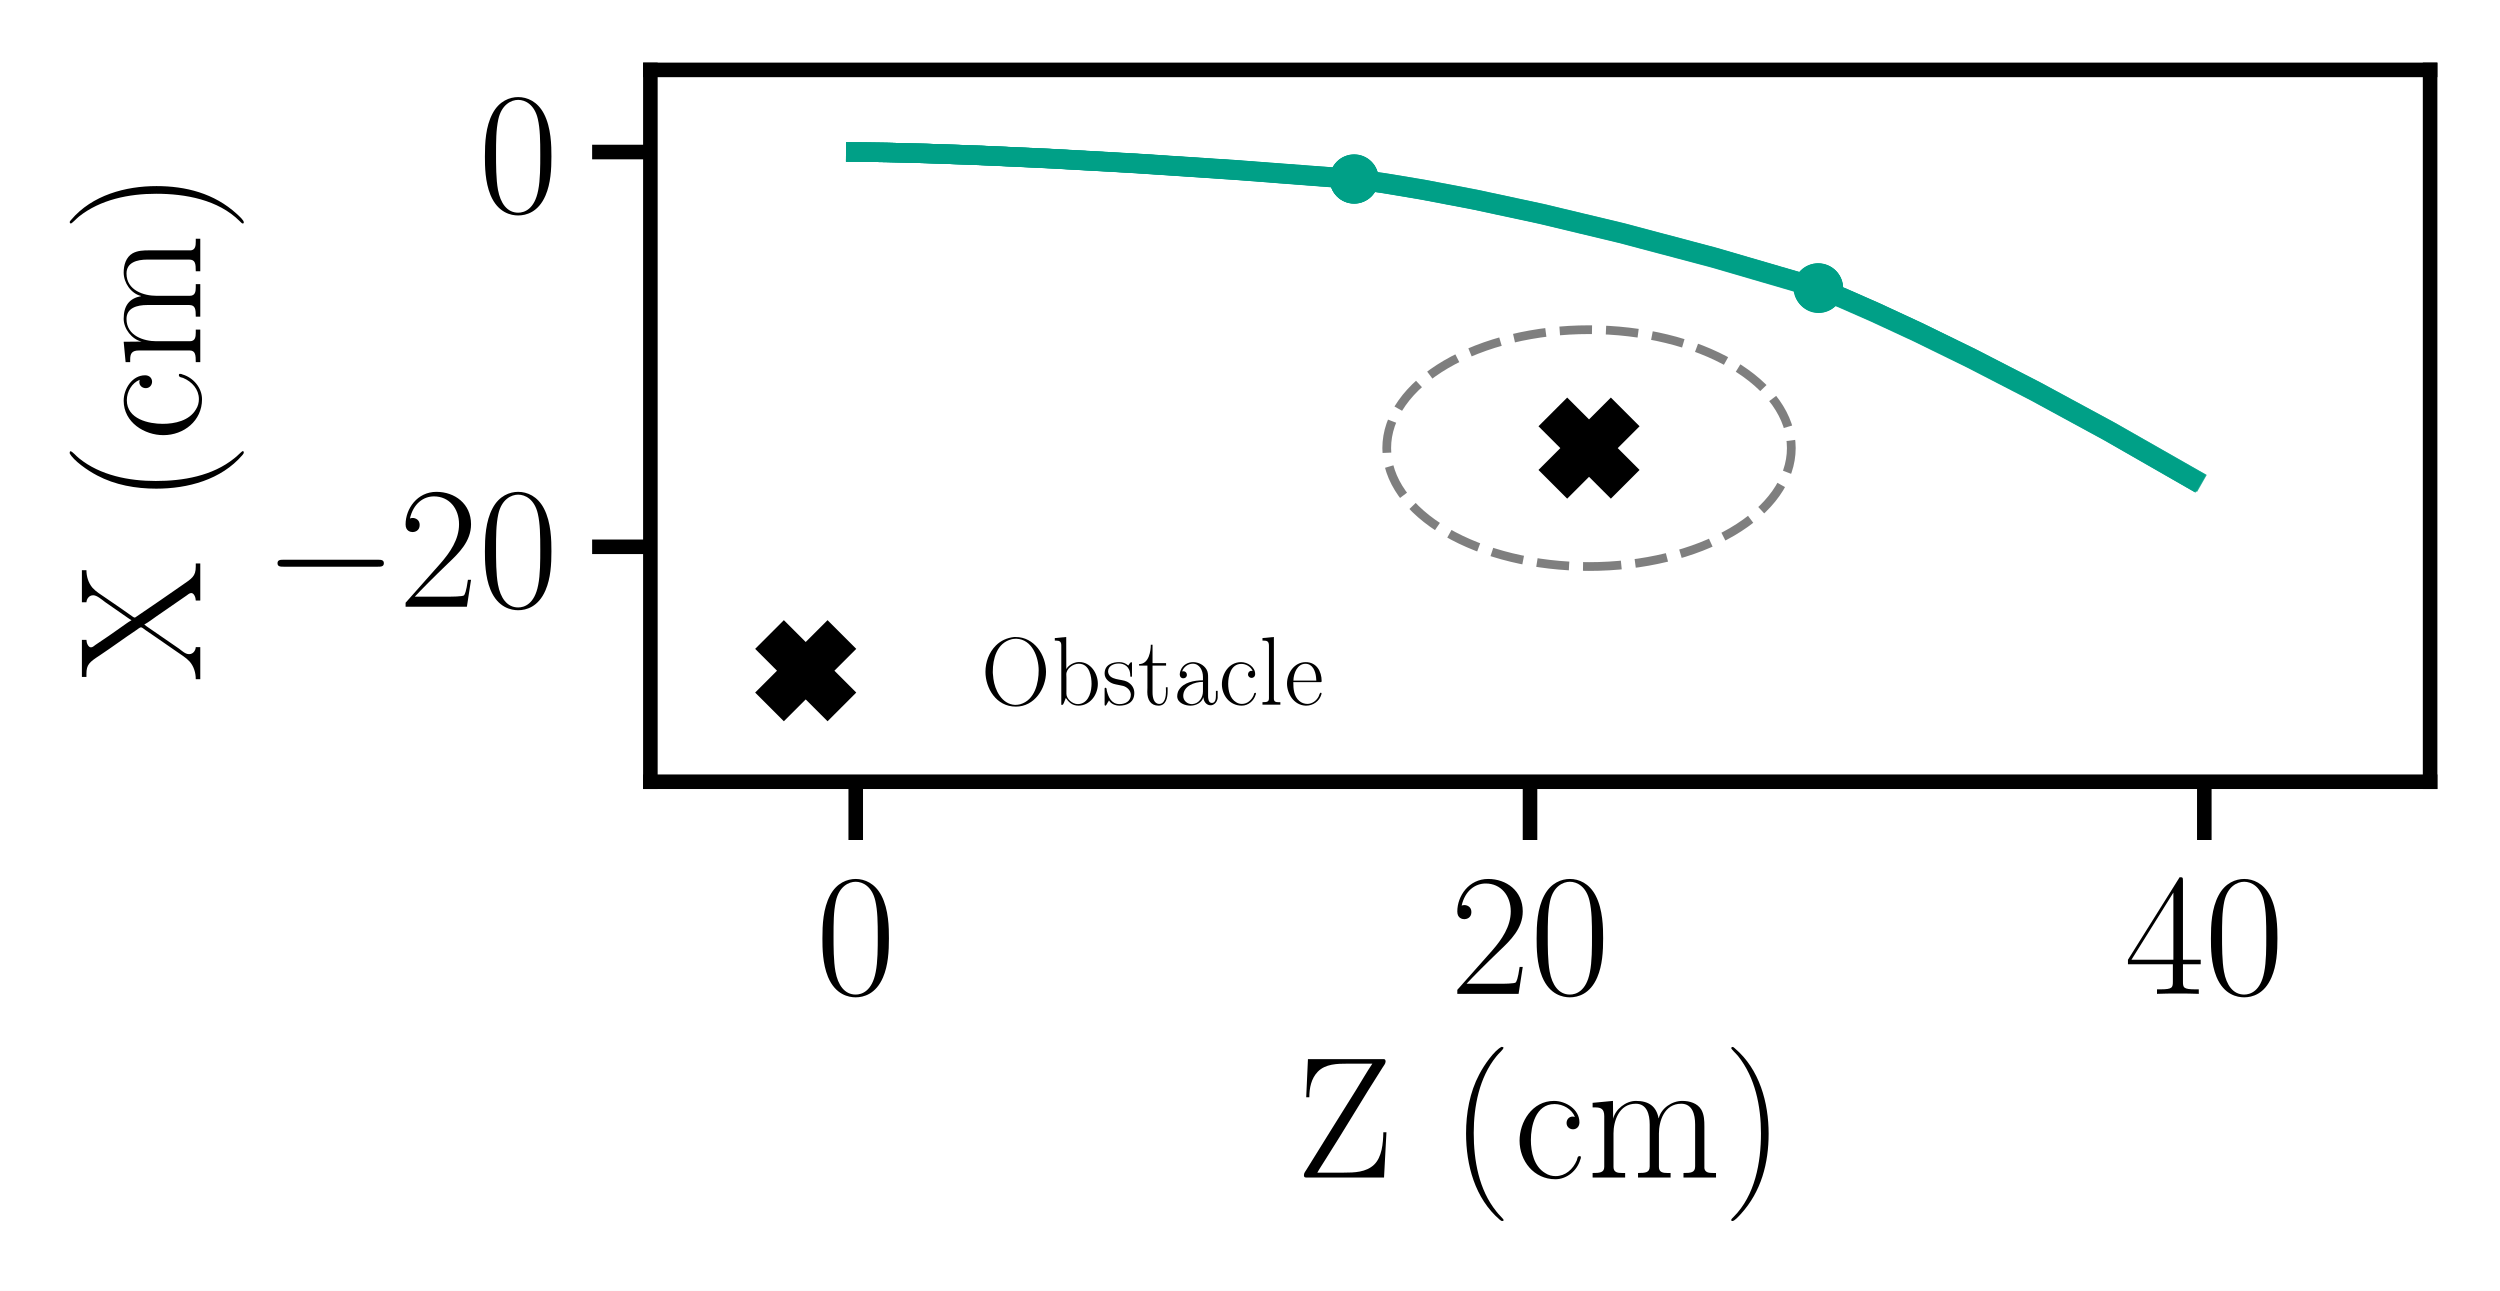
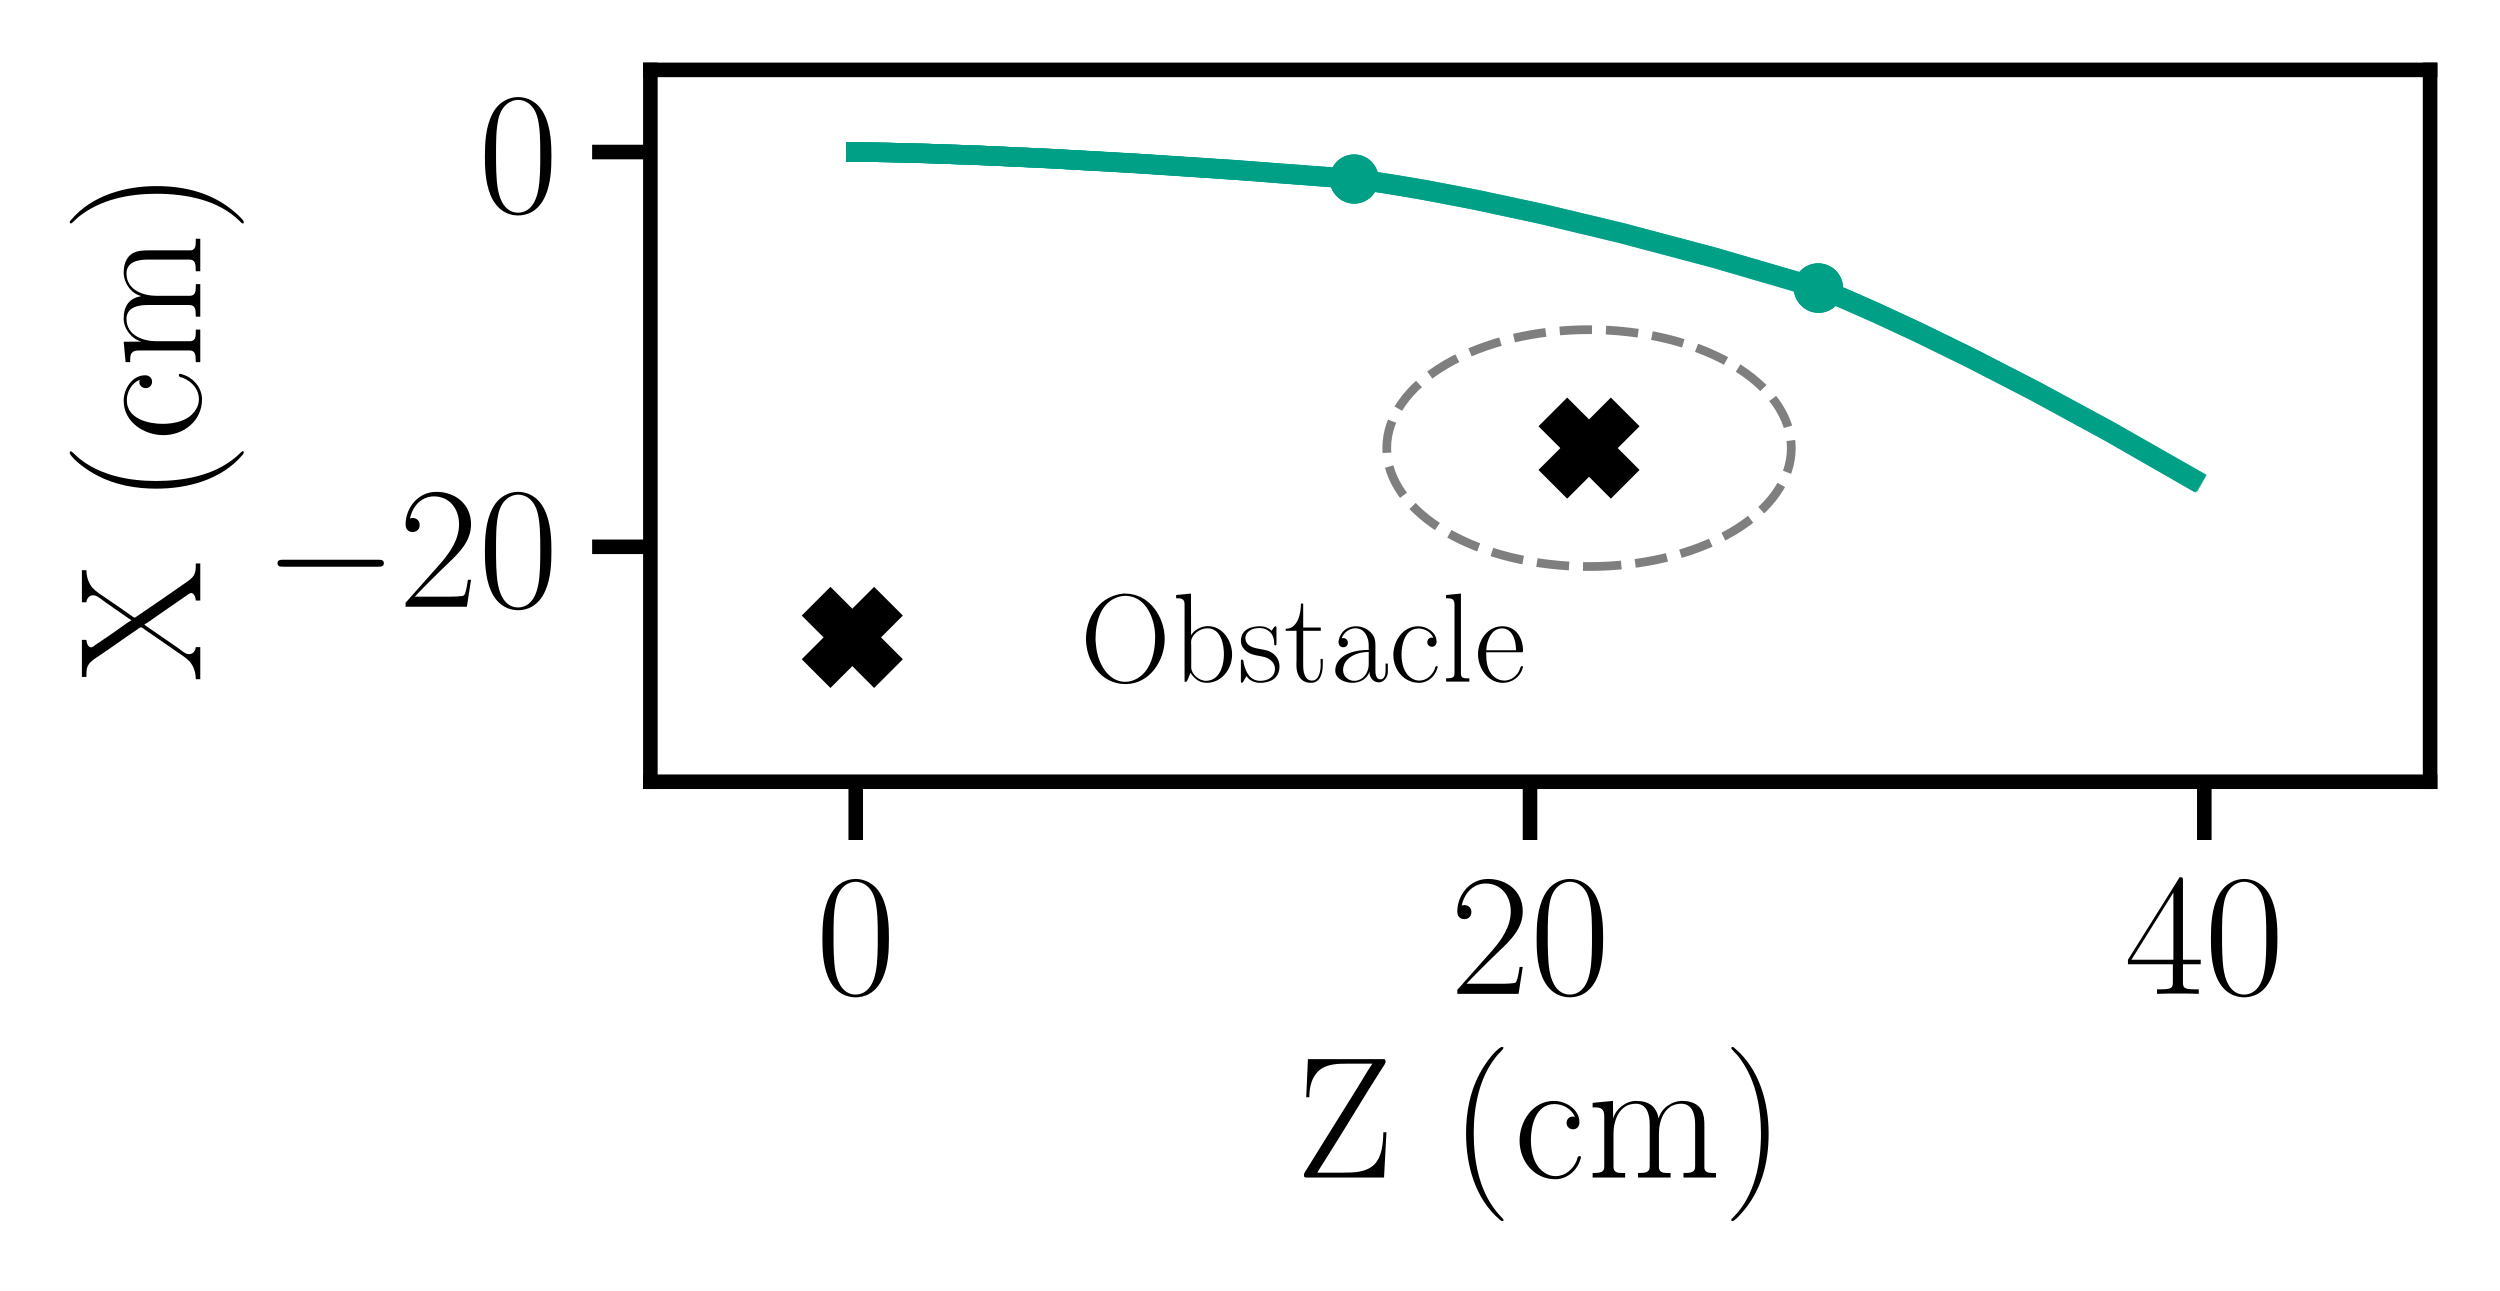
<svg xmlns="http://www.w3.org/2000/svg" xmlns:xlink="http://www.w3.org/1999/xlink" width="257.52pt" height="132.96pt" viewBox="0 0 257.52 132.96" version="1.1">
  <defs>
    <style type="text/css">*{stroke-linejoin: round; stroke-linecap: butt}</style>
  </defs>
  <g id="figure_1">
    <g id="patch_1">
      <path d="M 0 132.96  L 257.52 132.96  L 257.52 0  L 0 0  z " style="fill: #ffffff" />
    </g>
    <g id="axes_1">
      <g id="patch_2">
        <path d="M 66.994 80.526  L 250.32 80.526  L 250.32 7.2  L 66.994 7.2  z " style="fill: #ffffff" />
      </g>
      <g id="matplotlib.axis_1">
        <g id="xtick_1">
          <g id="line2d_1">
            <defs>
-               <path id="mab70ac24b7" d="M 0 0  L 0 6  " style="stroke: #000000; stroke-width: 1.5" />
-             </defs>
-             <g>
-               <use xlink:href="#mab70ac24b7" x="88.147" y="80.526" style="stroke: #000000; stroke-width: 1.5" />
+               <path id="m72767e2118" d="M 0 0  L 0 6  " style="stroke: #000000; stroke-width: 1.5" />
+             </defs>
+             <g>
+               <use xlink:href="#m72767e2118" x="88.147" y="80.526" style="stroke: #000000; stroke-width: 1.5" />
            </g>
          </g>
          <g id="text_1">
            <g transform="translate(84.03441 102.3751) scale(0.18 -0.18)">
              <defs>
                <path id="CMR17-32" d="M 2688 2038  C 2688 2430 2681 3099 2412 3613  C 2176 4063 1798 4224 1465 4224  C 1158 4224 768 4082 524 3620  C 268 3137 243 2539 243 2038  C 243 1671 249 1112 448 623  C 723 -39 1216 -128 1465 -128  C 1760 -128 2208 -7 2470 604  C 2662 1048 2688 1568 2688 2038  z M 1465 -26  C 1056 -26 812 328 723 816  C 652 1196 652 1749 652 2109  C 652 2604 652 3015 736 3407  C 857 3954 1216 4121 1465 4121  C 1728 4121 2067 3947 2188 3420  C 2272 3054 2278 2623 2278 2109  C 2278 1691 2278 1176 2201 797  C 2067 96 1689 -26 1465 -26  z " transform="scale(0.015625)" />
              </defs>
              <use xlink:href="#CMR17-32" transform="scale(0.996264)" />
            </g>
          </g>
        </g>
        <g id="xtick_2">
          <g id="line2d_2">
            <g>
-               <use xlink:href="#mab70ac24b7" x="157.604" y="80.526" style="stroke: #000000; stroke-width: 1.5" />
+               <use xlink:href="#m72767e2118" x="157.604" y="80.526" style="stroke: #000000; stroke-width: 1.5" />
            </g>
          </g>
          <g id="text_2">
            <g transform="translate(149.3799 102.3751) scale(0.18 -0.18)">
              <defs>
                <path id="CMR17-34" d="M 2668 990  L 2553 990  C 2489 537 2438 460 2412 422  C 2380 371 1920 371 1830 371  L 601 371  C 832 620 1280 1073 1824 1596  C 2214 1966 2668 2400 2668 3033  C 2668 3788 2067 4224 1395 4224  C 691 4224 262 3603 262 3027  C 262 2777 448 2745 524 2745  C 588 2745 780 2783 780 3007  C 780 3206 614 3264 524 3264  C 486 3264 448 3257 422 3244  C 544 3788 915 4057 1305 4057  C 1862 4057 2227 3616 2227 3033  C 2227 2477 1900 1998 1536 1583  L 262 147  L 262 0  L 2515 0  L 2668 990  z " transform="scale(0.015625)" />
              </defs>
              <use xlink:href="#CMR17-34" transform="scale(0.996264)" />
              <use xlink:href="#CMR17-32" transform="translate(45.69048 0) scale(0.996264)" />
            </g>
          </g>
        </g>
        <g id="xtick_3">
          <g id="line2d_3">
            <g>
-               <use xlink:href="#mab70ac24b7" x="227.062" y="80.526" style="stroke: #000000; stroke-width: 1.5" />
+               <use xlink:href="#m72767e2118" x="227.062" y="80.526" style="stroke: #000000; stroke-width: 1.5" />
            </g>
          </g>
          <g id="text_3">
            <g transform="translate(218.8375 102.3751) scale(0.18 -0.18)">
              <defs>
                <path id="CMR17-36" d="M 2150 4147  C 2150 4281 2144 4288 2028 4288  L 128 1254  L 128 1088  L 1779 1088  L 1779 460  C 1779 230 1766 166 1318 166  L 1196 166  L 1196 0  C 1401 12 1747 12 1964 12  C 2182 12 2528 12 2732 0  L 2732 166  L 2611 166  C 2163 166 2150 230 2150 460  L 2150 1088  L 2803 1088  L 2803 1254  L 2150 1254  L 2150 4147  z M 1798 3723  L 1798 1254  L 256 1254  L 1798 3723  z " transform="scale(0.015625)" />
              </defs>
              <use xlink:href="#CMR17-36" transform="scale(0.996264)" />
              <use xlink:href="#CMR17-32" transform="translate(45.69048 0) scale(0.996264)" />
            </g>
          </g>
        </g>
        <g id="text_4">
          <g transform="translate(133.3843 121.2924) scale(0.18 -0.18)">
            <defs>
              <path id="SFRM1728-73" d="M 480 4352  L 416 2949  L 531 2949  C 531 3293 601 3637 838 3886  C 1120 4179 1561 4185 1939 4185  L 2848 4185  C 2636 3873 2451 3542 2252 3223  C 1644 2249 1030 1268 428 293  C 390 230 332 166 332 89  C 332 25 352 0 409 0  L 3277 0  L 3366 1663  L 3251 1663  C 3244 1249 3200 752 2912 472  C 2617 191 2188 179 1798 179  L 825 179  C 908 332 1011 478 1100 625  C 1824 1758 2502 2917 3225 4045  C 3264 4108 3328 4179 3334 4255  C 3334 4300 3328 4352 3270 4352  L 480 4352  z " transform="scale(0.015625)" />
              <path id="SFRM1728-19f" d="M 1913 4800  C 1651 4665 1286 4152 1100 3793  C 748 3132 614 2369 614 1619  C 614 458 940 -767 1849 -1549  C 1875 -1568 1907 -1600 1945 -1600  C 1964 -1600 1996 -1588 1996 -1568  C 1996 -1524 1804 -1357 1728 -1248  C 1081 -446 896 631 896 1638  C 896 2619 1100 3677 1728 4453  C 1804 4556 1990 4704 1990 4774  C 1990 4787 1964 4800 1939 4800  C 1926 4806 1920 4800 1913 4800  z " transform="scale(0.015625)" />
              <path id="SFRM1728-fe" d="M 2278 2227  C 2252 2233 2220 2240 2195 2240  C 2060 2240 1971 2131 1971 2003  C 1971 1868 2080 1772 2208 1772  C 2336 1772 2444 1868 2444 2028  C 2444 2508 1939 2816 1510 2816  C 704 2816 243 2041 243 1356  C 243 608 768 -64 1561 -64  C 1984 -64 2361 256 2476 659  C 2489 678 2496 710 2496 736  L 2496 755  C 2496 780 2470 787 2451 787  C 2368 787 2368 691 2348 633  C 2208 300 1926 51 1568 51  C 1440 51 1305 83 1190 160  C 774 403 659 934 659 1382  C 659 1881 825 2700 1529 2700  C 1843 2700 2163 2515 2278 2227  z " transform="scale(0.015625)" />
              <path id="SFRM1728-17b" d="M 256 2745  L 256 2577  L 352 2577  C 563 2577 684 2520 684 2256  L 684 391  C 684 172 499 166 256 166  L 256 0  L 1452 0  L 1452 166  L 1337 166  C 1184 166 1024 185 1024 385  L 1024 1619  C 1024 2063 1216 2712 1843 2712  C 2246 2712 2355 2333 2355 1947  L 2355 410  C 2355 179 2201 166 1926 166  L 1926 0  L 3123 0  L 3123 166  L 3008 166  C 2854 166 2694 185 2694 385  L 2694 1619  C 2694 2063 2886 2712 3513 2712  C 3917 2712 4025 2333 4025 1947  L 4025 410  C 4025 179 3872 166 3597 166  L 3597 0  L 4793 0  L 4793 166  L 4685 166  C 4537 166 4390 179 4365 340  L 4365 1876  C 4365 2089 4358 2301 4256 2487  C 4115 2732 3821 2816 3552 2816  C 3168 2816 2777 2545 2688 2179  L 2681 2179  C 2598 2610 2329 2816 1849 2816  C 1478 2816 1094 2513 1011 2159  L 1004 2816  L 256 2745  z " transform="scale(0.015625)" />
              <path id="SFRM1728-1a0" d="M 358 4787  C 345 4780 339 4767 339 4761  C 339 4716 518 4556 595 4460  C 1222 3672 1433 2621 1433 1622  C 1433 552 1216 -659 428 -1447  C 403 -1479 339 -1524 339 -1562  C 339 -1588 358 -1600 384 -1600  C 460 -1600 608 -1434 691 -1344  C 1452 -511 1715 539 1715 1609  C 1715 2749 1382 3979 473 4748  C 448 4767 422 4800 390 4800  C 377 4800 364 4793 358 4787  z " transform="scale(0.015625)" />
            </defs>
            <use xlink:href="#SFRM1728-73" transform="scale(0.996264)" />
            <use xlink:href="#SFRM1728-19f" transform="translate(88.3975 0) scale(0.996264)" />
            <use xlink:href="#SFRM1728-fe" transform="translate(124.7908 0) scale(0.996264)" />
            <use xlink:href="#SFRM1728-17b" transform="translate(166.3877 0) scale(0.996264)" />
            <use xlink:href="#SFRM1728-1a0" transform="translate(244.41 0) scale(0.996264)" />
          </g>
        </g>
      </g>
      <g id="matplotlib.axis_2">
        <g id="ytick_1">
          <g id="line2d_4">
            <defs>
-               <path id="m0099182b4b" d="M 0 0  L -6 0  " style="stroke: #000000; stroke-width: 1.5" />
-             </defs>
-             <g>
-               <use xlink:href="#m0099182b4b" x="66.994" y="56.325" style="stroke: #000000; stroke-width: 1.5" />
+               <path id="mff5b9a472c" d="M 0 0  L -6 0  " style="stroke: #000000; stroke-width: 1.5" />
+             </defs>
+             <g>
+               <use xlink:href="#mff5b9a472c" x="66.994" y="56.325" style="stroke: #000000; stroke-width: 1.5" />
            </g>
          </g>
          <g id="text_5">
            <g transform="translate(27.09724 62.49967) scale(0.18 -0.18)">
              <defs>
                <path id="CMSY10-1" d="M 4217 1472  C 4326 1472 4441 1472 4441 1600  C 4441 1728 4326 1728 4217 1728  L 755 1728  C 646 1728 531 1728 531 1600  C 531 1472 646 1472 755 1472  L 4217 1472  z " transform="scale(0.015625)" />
              </defs>
              <use xlink:href="#CMSY10-1" transform="scale(0.996264)" />
              <use xlink:href="#CMR17-34" transform="translate(77.48747 0) scale(0.996264)" />
              <use xlink:href="#CMR17-32" transform="translate(123.1779 0) scale(0.996264)" />
            </g>
          </g>
        </g>
        <g id="ytick_2">
          <g id="line2d_5">
            <g>
-               <use xlink:href="#m0099182b4b" x="66.994" y="15.661" style="stroke: #000000; stroke-width: 1.5" />
+               <use xlink:href="#mff5b9a472c" x="66.994" y="15.661" style="stroke: #000000; stroke-width: 1.5" />
            </g>
          </g>
          <g id="text_6">
            <g transform="translate(49.26927 21.83535) scale(0.18 -0.18)">
              <use xlink:href="#CMR17-32" transform="scale(0.996264)" />
            </g>
          </g>
        </g>
        <g id="text_7">
          <g transform="translate(20.63014 70.30235) rotate(-90) scale(0.18 -0.18)">
            <defs>
              <path id="SFRM1728-6f" d="M 204 4352  L 204 4185  L 320 4185  C 659 4185 748 4077 998 3694  C 1299 3242 1625 2803 1926 2351  C 1964 2293 2028 2223 2028 2179  C 2028 2134 1958 2064 1926 2013  L 1638 1593  C 1472 1351 1305 1115 1139 873  C 1024 714 921 529 774 395  C 595 236 358 166 121 166  L 121 0  L 1299 0  L 1299 166  C 1171 172 1043 268 1043 402  L 1043 421  C 1043 548 1164 675 1241 777  C 1465 1109 1702 1440 1926 1771  C 1996 1866 2054 1968 2131 2058  C 2214 1905 2329 1758 2432 1612  C 2688 1249 2937 873 3193 510  C 3225 465 3289 395 3289 332  C 3289 230 3123 166 3014 166  L 3014 0  L 4377 0  L 4377 166  L 4262 166  C 3897 166 3827 306 3558 695  C 3180 1242 2790 1796 2419 2351  C 2406 2370 2387 2389 2387 2414  C 2387 2452 2451 2522 2483 2573  L 2752 2956  C 2873 3134 3001 3319 3123 3497  C 3232 3656 3334 3828 3481 3962  C 3661 4115 3897 4185 4128 4185  L 4128 4352  L 2950 4352  L 2950 4185  C 3078 4178 3206 4083 3206 3943  L 3206 3930  C 3206 3803 3052 3624 2956 3497  C 2764 3217 2572 2943 2380 2669  C 2355 2624 2316 2586 2297 2535  L 2284 2535  C 2220 2656 2131 2765 2054 2879  C 1824 3204 1600 3522 1382 3854  C 1344 3905 1292 3956 1292 4019  C 1292 4121 1459 4185 1568 4185  L 1568 4352  L 204 4352  z " transform="scale(0.015625)" />
            </defs>
            <use xlink:href="#SFRM1728-6f" transform="scale(0.996264)" />
            <use xlink:href="#SFRM1728-19f" transform="translate(101.3665 0) scale(0.996264)" />
            <use xlink:href="#SFRM1728-fe" transform="translate(137.7599 0) scale(0.996264)" />
            <use xlink:href="#SFRM1728-17b" transform="translate(179.3568 0) scale(0.996264)" />
            <use xlink:href="#SFRM1728-1a0" transform="translate(257.3791 0) scale(0.996264)" />
          </g>
        </g>
      </g>
      <g id="patch_3">
-         <path d="M 163.682 58.358  C 169.208 58.358 174.508 57.073 178.416 54.785  C 182.323 52.497 184.519 49.394 184.519 46.159  C 184.519 42.924 182.323 39.82 178.416 37.533  C 174.508 35.245 169.208 33.96 163.682 33.96  C 158.156 33.96 152.855 35.245 148.948 37.533  C 145.04 39.82 142.844 42.924 142.844 46.159  C 142.844 49.394 145.04 52.497 148.948 54.785  C 152.855 57.073 158.156 58.358 163.682 58.358  L 163.682 58.358  z " clip-path="url(#p009d6fc710)" style="fill: none; opacity: 0.5; stroke-dasharray: 3.33,1.44; stroke-dashoffset: 0; stroke: #000000; stroke-width: 0.9; stroke-linejoin: miter" />
+         <path d="M 163.682 58.358  C 169.208 58.358 174.508 57.073 178.416 54.785  C 182.323 52.497 184.519 49.394 184.519 46.159  C 184.519 42.924 182.323 39.82 178.416 37.533  C 174.508 35.245 169.208 33.96 163.682 33.96  C 158.156 33.96 152.855 35.245 148.948 37.533  C 145.04 39.82 142.844 42.924 142.844 46.159  C 142.844 49.394 145.04 52.497 148.948 54.785  C 152.855 57.073 158.156 58.358 163.682 58.358  L 163.682 58.358  z " clip-path="url(#p841d29d0b0)" style="fill: none; opacity: 0.5; stroke-dasharray: 3.33,1.44; stroke-dashoffset: 0; stroke: #000000; stroke-width: 0.9; stroke-linejoin: miter" />
      </g>
      <g id="patch_4">
        <path d="M 66.994 80.526  L 66.994 7.2  " style="fill: none; stroke: #000000; stroke-width: 1.5; stroke-linejoin: miter; stroke-linecap: square" />
      </g>
      <g id="patch_5">
        <path d="M 250.32 80.526  L 250.32 7.2  " style="fill: none; stroke: #000000; stroke-width: 1.5; stroke-linejoin: miter; stroke-linecap: square" />
      </g>
      <g id="patch_6">
        <path d="M 66.994 80.526  L 250.32 80.526  " style="fill: none; stroke: #000000; stroke-width: 1.5; stroke-linejoin: miter; stroke-linecap: square" />
      </g>
      <g id="patch_7">
        <path d="M 66.994 7.2  L 250.32 7.2  " style="fill: none; stroke: #000000; stroke-width: 1.5; stroke-linejoin: miter; stroke-linecap: square" />
      </g>
      <g id="line2d_6">
-         <path d="M 88.147 15.661  L 88.954 15.666  L 91.374 15.705  L 95.405 15.809  L 101.042 16.013  L 108.279 16.348  L 117.109 16.848  L 127.521 17.545  L 139.505 18.471  L 140.298 18.571  L 142.658 18.914  L 146.551 19.567  L 151.938 20.595  L 158.771 22.063  L 166.993 24.031  L 176.544 26.56  L 187.356 29.706  L 188.02 29.968  L 189.979 30.782  L 193.183 32.184  L 197.582 34.214  L 203.117 36.906  L 209.732 40.296  L 217.365 44.415  L 225.95 49.296  " clip-path="url(#p009d6fc710)" style="fill: none; stroke: #00a087; stroke-opacity: 0.85; stroke-width: 2; stroke-linecap: square" />
+         <path d="M 88.147 15.661  L 88.954 15.666  L 91.374 15.705  L 95.405 15.809  L 101.042 16.013  L 108.279 16.348  L 117.109 16.848  L 127.521 17.545  L 139.505 18.471  L 140.298 18.571  L 142.658 18.914  L 146.551 19.567  L 151.938 20.595  L 158.771 22.063  L 166.993 24.031  L 176.544 26.56  L 187.356 29.706  L 188.02 29.968  L 189.979 30.782  L 193.183 32.184  L 197.582 34.214  L 203.117 36.906  L 209.732 40.296  L 217.365 44.415  L 225.95 49.296  " clip-path="url(#p841d29d0b0)" style="fill: none; stroke: #00a087; stroke-opacity: 0.85; stroke-width: 2; stroke-linecap: square" />
      </g>
      <g id="line2d_7">
-         <path d="M 88.147 15.661  L 88.953 15.666  L 91.373 15.704  L 95.404 15.806  L 101.04 16.004  L 108.277 16.332  L 117.107 16.82  L 127.521 17.5  L 139.507 18.405  L 140.3 18.502  L 142.659 18.841  L 146.552 19.487  L 151.936 20.51  L 158.763 21.972  L 166.977 23.937  L 176.514 26.466  L 187.305 29.617  L 187.966 29.88  L 189.918 30.697  L 193.11 32.108  L 197.489 34.148  L 202.998 36.855  L 209.577 40.264  L 217.164 44.406  L 225.694 49.312  " clip-path="url(#p009d6fc710)" style="fill: none; stroke: #00a087; stroke-opacity: 0.85; stroke-width: 2; stroke-linecap: square" />
+         <path d="M 88.147 15.661  L 88.953 15.666  L 91.373 15.704  L 95.404 15.806  L 101.04 16.004  L 108.277 16.332  L 117.107 16.82  L 127.521 17.5  L 139.507 18.405  L 140.3 18.502  L 142.659 18.841  L 146.552 19.487  L 151.936 20.51  L 158.763 21.972  L 166.977 23.937  L 176.514 26.466  L 187.305 29.617  L 187.966 29.88  L 189.918 30.697  L 193.11 32.108  L 197.489 34.148  L 202.998 36.855  L 209.577 40.264  L 217.164 44.406  L 225.694 49.312  " clip-path="url(#p841d29d0b0)" style="fill: none; stroke: #00a087; stroke-opacity: 0.85; stroke-width: 2; stroke-linecap: square" />
      </g>
      <g id="line2d_8">
-         <path d="M 88.147 15.661  L 88.953 15.666  L 91.373 15.705  L 95.402 15.81  L 101.037 16.014  L 108.271 16.35  L 117.097 16.851  L 127.505 17.55  L 139.483 18.479  L 140.276 18.579  L 142.636 18.923  L 146.529 19.578  L 151.915 20.609  L 158.746 22.08  L 166.966 24.054  L 176.514 26.588  L 187.321 29.742  L 187.983 30.004  L 189.939 30.819  L 193.136 32.225  L 197.523 34.26  L 203.042 36.96  L 209.635 40.359  L 217.237 44.491  L 225.785 49.387  " clip-path="url(#p009d6fc710)" style="fill: none; stroke: #00a087; stroke-opacity: 0.85; stroke-width: 2; stroke-linecap: square" />
+         <path d="M 88.147 15.661  L 88.953 15.666  L 91.373 15.705  L 95.402 15.81  L 101.037 16.014  L 108.271 16.35  L 117.097 16.851  L 127.505 17.55  L 139.483 18.479  L 140.276 18.579  L 142.636 18.923  L 146.529 19.578  L 151.915 20.609  L 158.746 22.08  L 166.966 24.054  L 176.514 26.588  L 187.321 29.742  L 187.983 30.004  L 189.939 30.819  L 193.136 32.225  L 197.523 34.26  L 203.042 36.96  L 209.635 40.359  L 217.237 44.491  L 225.785 49.387  " clip-path="url(#p841d29d0b0)" style="fill: none; stroke: #00a087; stroke-opacity: 0.85; stroke-width: 2; stroke-linecap: square" />
      </g>
      <g id="line2d_9">
-         <path d="M 88.147 15.661  L 88.953 15.666  L 91.372 15.704  L 95.401 15.808  L 101.036 16.011  L 108.27 16.344  L 117.096 16.841  L 127.504 17.533  L 139.483 18.454  L 140.276 18.553  L 142.637 18.894  L 146.532 19.545  L 151.92 20.571  L 158.755 22.034  L 166.981 23.998  L 176.537 26.522  L 187.354 29.662  L 188.017 29.924  L 189.975 30.737  L 193.178 32.14  L 197.57 34.171  L 203.097 36.867  L 209.696 40.263  L 217.307 44.391  L 225.862 49.284  " clip-path="url(#p009d6fc710)" style="fill: none; stroke: #00a087; stroke-opacity: 0.85; stroke-width: 2; stroke-linecap: square" />
+         <path d="M 88.147 15.661  L 88.953 15.666  L 91.372 15.704  L 95.401 15.808  L 101.036 16.011  L 108.27 16.344  L 117.096 16.841  L 127.504 17.533  L 139.483 18.454  L 140.276 18.553  L 142.637 18.894  L 146.532 19.545  L 151.92 20.571  L 158.755 22.034  L 166.981 23.998  L 176.537 26.522  L 187.354 29.662  L 188.017 29.924  L 189.975 30.737  L 193.178 32.14  L 197.57 34.171  L 203.097 36.867  L 209.696 40.263  L 217.307 44.391  L 225.862 49.284  " clip-path="url(#p841d29d0b0)" style="fill: none; stroke: #00a087; stroke-opacity: 0.85; stroke-width: 2; stroke-linecap: square" />
      </g>
      <g id="line2d_10">
-         <path d="M 88.147 15.661  L 88.953 15.666  L 91.371 15.704  L 95.399 15.806  L 101.031 16.005  L 108.263 16.333  L 117.086 16.822  L 127.492 17.504  L 139.47 18.411  L 140.262 18.509  L 142.621 18.847  L 146.511 19.495  L 151.892 20.519  L 158.715 21.982  L 166.923 23.949  L 176.454 26.48  L 187.237 29.633  L 187.899 29.897  L 189.851 30.715  L 193.046 32.124  L 197.43 34.164  L 202.948 36.868  L 209.541 40.271  L 217.148 44.406  L 225.705 49.302  " clip-path="url(#p009d6fc710)" style="fill: none; stroke: #00a087; stroke-opacity: 0.85; stroke-width: 2; stroke-linecap: square" />
+         <path d="M 88.147 15.661  L 88.953 15.666  L 91.371 15.704  L 95.399 15.806  L 101.031 16.005  L 108.263 16.333  L 117.086 16.822  L 127.492 17.504  L 139.47 18.411  L 140.262 18.509  L 142.621 18.847  L 146.511 19.495  L 151.892 20.519  L 158.715 21.982  L 166.923 23.949  L 176.454 26.48  L 187.237 29.633  L 187.899 29.897  L 189.851 30.715  L 193.046 32.124  L 197.43 34.164  L 202.948 36.868  L 209.541 40.271  L 217.148 44.406  L 225.705 49.302  " clip-path="url(#p841d29d0b0)" style="fill: none; stroke: #00a087; stroke-opacity: 0.85; stroke-width: 2; stroke-linecap: square" />
      </g>
      <g id="line2d_11">
        <defs>
-           <path id="me61679e400" d="M 0 2  C 0.53 2 1.039 1.789 1.414 1.414  C 1.789 1.039 2 0.53 2 0  C 2 -0.53 1.789 -1.039 1.414 -1.414  C 1.039 -1.789 0.53 -2 0 -2  C -0.53 -2 -1.039 -1.789 -1.414 -1.414  C -1.789 -1.039 -2 -0.53 -2 0  C -2 0.53 -1.789 1.039 -1.414 1.414  C -1.039 1.789 -0.53 2 0 2  z " style="stroke: #00a087" />
+           <path id="mec2cb6df79" d="M 0 2  C 0.53 2 1.039 1.789 1.414 1.414  C 1.789 1.039 2 0.53 2 0  C 2 -0.53 1.789 -1.039 1.414 -1.414  C 1.039 -1.789 0.53 -2 0 -2  C -0.53 -2 -1.039 -1.789 -1.414 -1.414  C -1.789 -1.039 -2 -0.53 -2 0  C -2 0.53 -1.789 1.039 -1.414 1.414  C -1.039 1.789 -0.53 2 0 2  z " style="stroke: #00a087" />
        </defs>
-         <g clip-path="url(#p009d6fc710)">
-           <use xlink:href="#me61679e400" x="139.505" y="18.471" style="fill: #00a087; stroke: #00a087" />
+         <g clip-path="url(#p841d29d0b0)">
+           <use xlink:href="#mec2cb6df79" x="139.505" y="18.471" style="fill: #00a087; stroke: #00a087" />
        </g>
      </g>
      <g id="line2d_12">
-         <g clip-path="url(#p009d6fc710)">
-           <use xlink:href="#me61679e400" x="187.356" y="29.706" style="fill: #00a087; stroke: #00a087" />
+         <g clip-path="url(#p841d29d0b0)">
+           <use xlink:href="#mec2cb6df79" x="187.356" y="29.706" style="fill: #00a087; stroke: #00a087" />
        </g>
      </g>
      <g id="line2d_13">
-         <g clip-path="url(#p009d6fc710)">
-           <use xlink:href="#me61679e400" x="139.507" y="18.405" style="fill: #00a087; stroke: #00a087" />
+         <g clip-path="url(#p841d29d0b0)">
+           <use xlink:href="#mec2cb6df79" x="139.507" y="18.405" style="fill: #00a087; stroke: #00a087" />
        </g>
      </g>
      <g id="line2d_14">
-         <g clip-path="url(#p009d6fc710)">
-           <use xlink:href="#me61679e400" x="187.305" y="29.617" style="fill: #00a087; stroke: #00a087" />
+         <g clip-path="url(#p841d29d0b0)">
+           <use xlink:href="#mec2cb6df79" x="187.305" y="29.617" style="fill: #00a087; stroke: #00a087" />
        </g>
      </g>
      <g id="line2d_15">
-         <g clip-path="url(#p009d6fc710)">
-           <use xlink:href="#me61679e400" x="139.483" y="18.479" style="fill: #00a087; stroke: #00a087" />
+         <g clip-path="url(#p841d29d0b0)">
+           <use xlink:href="#mec2cb6df79" x="139.483" y="18.479" style="fill: #00a087; stroke: #00a087" />
        </g>
      </g>
      <g id="line2d_16">
-         <g clip-path="url(#p009d6fc710)">
-           <use xlink:href="#me61679e400" x="187.321" y="29.742" style="fill: #00a087; stroke: #00a087" />
+         <g clip-path="url(#p841d29d0b0)">
+           <use xlink:href="#mec2cb6df79" x="187.321" y="29.742" style="fill: #00a087; stroke: #00a087" />
        </g>
      </g>
      <g id="line2d_17">
-         <g clip-path="url(#p009d6fc710)">
-           <use xlink:href="#me61679e400" x="139.483" y="18.454" style="fill: #00a087; stroke: #00a087" />
+         <g clip-path="url(#p841d29d0b0)">
+           <use xlink:href="#mec2cb6df79" x="139.483" y="18.454" style="fill: #00a087; stroke: #00a087" />
        </g>
      </g>
      <g id="line2d_18">
-         <g clip-path="url(#p009d6fc710)">
-           <use xlink:href="#me61679e400" x="187.354" y="29.662" style="fill: #00a087; stroke: #00a087" />
+         <g clip-path="url(#p841d29d0b0)">
+           <use xlink:href="#mec2cb6df79" x="187.354" y="29.662" style="fill: #00a087; stroke: #00a087" />
        </g>
      </g>
      <g id="line2d_19">
-         <g clip-path="url(#p009d6fc710)">
-           <use xlink:href="#me61679e400" x="139.47" y="18.411" style="fill: #00a087; stroke: #00a087" />
+         <g clip-path="url(#p841d29d0b0)">
+           <use xlink:href="#mec2cb6df79" x="139.47" y="18.411" style="fill: #00a087; stroke: #00a087" />
        </g>
      </g>
      <g id="line2d_20">
-         <g clip-path="url(#p009d6fc710)">
-           <use xlink:href="#me61679e400" x="187.237" y="29.633" style="fill: #00a087; stroke: #00a087" />
+         <g clip-path="url(#p841d29d0b0)">
+           <use xlink:href="#mec2cb6df79" x="187.237" y="29.633" style="fill: #00a087; stroke: #00a087" />
        </g>
      </g>
      <g id="line2d_21">
        <defs>
-           <path id="m388de207d2" d="M -2.25 4.5  L 0 2.25  L 2.25 4.5  L 4.5 2.25  L 2.25 0  L 4.5 -2.25  L 2.25 -4.5  L 0 -2.25  L -2.25 -4.5  L -4.5 -2.25  L -2.25 0  L -4.5 2.25  z " style="stroke: #000000; stroke-linejoin: miter" />
+           <path id="me025321c49" d="M -2.25 4.5  L 0 2.25  L 2.25 4.5  L 4.5 2.25  L 2.25 0  L 4.5 -2.25  L 2.25 -4.5  L 0 -2.25  L -2.25 -4.5  L -4.5 -2.25  L -2.25 0  L -4.5 2.25  z " style="stroke: #000000; stroke-linejoin: miter" />
        </defs>
-         <g clip-path="url(#p009d6fc710)">
-           <use xlink:href="#m388de207d2" x="163.682" y="46.159" style="stroke: #000000; stroke-linejoin: miter" />
+         <g clip-path="url(#p841d29d0b0)">
+           <use xlink:href="#me025321c49" x="163.682" y="46.159" style="stroke: #000000; stroke-linejoin: miter" />
        </g>
      </g>
      <g id="legend_1">
        <g id="line2d_22">
          <g>
-             <use xlink:href="#m388de207d2" x="82.994" y="69.089" style="stroke: #000000; stroke-linejoin: miter" />
+             <use xlink:href="#me025321c49" x="87.794" y="65.658" style="stroke: #000000; stroke-linejoin: miter" />
          </g>
        </g>
        <g id="text_8">
-           <g transform="translate(100.9936 72.58898) scale(0.1 -0.1)">
+           <g transform="translate(111.1936 70.20797) scale(0.13 -0.13)">
            <defs>
              <path id="SFRM1728-4c" d="M 2233 4480  C 1772 4428 1350 4247 1017 3912  C 563 3455 332 2817 332 2172  C 332 1102 1036 -128 2342 -128  C 3577 -128 4339 1070 4339 2172  C 4339 3289 3558 4480 2323 4480  C 2291 4486 2265 4480 2233 4480  z M 819 2095  L 819 2198  C 819 3003 1062 4093 2086 4337  C 2163 4350 2252 4363 2336 4363  L 2387 4363  C 3430 4318 3853 3132 3853 2275  C 3853 1457 3609 303 2624 26  C 2515 0 2406 -13 2297 -13  C 1414 20 947 980 857 1715  C 838 1843 832 1966 819 2095  z " transform="scale(0.015625)" />
              <path id="SFRM1728-f2" d="M 243 4408  L 243 4240  L 332 4240  C 550 4240 672 4175 672 3929  L 672 -13  L 780 0  L 844 123  L 972 447  C 1145 188 1382 -64 1804 -64  C 2547 -64 3091 628 3091 1379  C 3091 2097 2598 2822 1862 2822  L 1804 2822  C 1497 2803 1152 2622 1004 2356  L 998 4480  L 243 4408  z M 2668 1224  C 2636 680 2387 39 1760 39  C 1408 39 1011 382 1011 719  L 1011 1787  C 1011 1858 1004 1936 1004 2007  C 1004 2389 1452 2712 1824 2712  C 2560 2712 2675 1832 2675 1372  C 2675 1321 2675 1275 2668 1224  z " transform="scale(0.015625)" />
              <path id="SFRM1728-1bd" d="M 480 275  L 492 275  C 627 44 921 -64 1177 -64  C 1619 -64 2163 108 2163 774  C 2163 1056 2028 1344 1683 1523  C 1318 1715 505 1593 428 2169  L 428 2201  C 428 2560 787 2726 1145 2726  C 1472 2726 1894 2540 1894 1932  C 1894 1881 1894 1843 1958 1843  C 2003 1843 2009 1875 2009 1920  L 2009 2752  C 2009 2777 1996 2816 1964 2816  C 1907 2816 1811 2668 1766 2592  C 1580 2745 1408 2816 1164 2816  C 748 2816 198 2675 198 2060  C 198 1721 486 1478 787 1382  C 998 1318 1216 1299 1427 1241  C 1676 1171 1920 953 1932 678  L 1932 652  C 1932 243 1587 38 1184 38  C 652 38 454 486 345 915  C 332 985 345 1120 256 1120  C 204 1120 198 1094 198 1056  L 198 0  C 198 -26 211 -64 243 -64  C 307 -64 358 70 396 134  C 428 179 460 224 480 275  z " transform="scale(0.015625)" />
              <path id="SFRM1728-1ca" d="M 883 3968  C 883 3580 774 2687 108 2687  L 108 2585  L 659 2585  L 659 1112  C 659 1022 652 926 652 836  C 652 334 876 -64 1395 -64  C 1888 -64 1996 463 1996 868  L 1996 1151  L 1881 1151  C 1881 1054 1888 958 1888 855  C 1888 579 1824 51 1446 51  C 1088 51 998 469 998 810  L 998 2585  L 1894 2585  L 1894 2752  L 998 2752  L 998 3968  L 883 3968  z " transform="scale(0.015625)" />
              <path id="SFRM1728-77" d="M 620 2201  C 716 2502 1017 2713 1324 2713  C 1772 2713 1996 2265 1996 1843  L 1996 1612  C 1414 1612 716 1484 403 972  C 332 857 294 704 294 569  L 294 518  C 332 102 819 -64 1177 -64  C 1516 -64 1913 115 2022 486  L 2028 486  C 2035 224 2220 -39 2496 -39  L 2540 -39  C 2784 -7 2944 211 2969 448  L 2969 915  L 2854 915  L 2854 595  C 2854 396 2822 115 2585 115  C 2348 115 2336 435 2336 595  L 2336 1804  C 2336 1990 2329 2169 2233 2329  C 2054 2636 1696 2816 1344 2816  C 1011 2816 665 2643 524 2284  C 492 2208 460 2105 460 2009  C 460 1849 556 1747 697 1747  C 832 1747 934 1836 934 1977  C 934 2112 832 2214 704 2214  C 678 2214 646 2208 620 2201  z M 1996 1510  L 1996 883  C 1996 467 1734 70 1292 38  L 1254 38  C 966 38 691 262 691 576  C 691 1235 1427 1510 1996 1510  z " transform="scale(0.015625)" />
              <path id="SFRM1728-173" d="M 256 4408  L 256 4240  L 313 4240  C 524 4240 684 4221 684 3905  L 684 431  C 684 198 576 166 256 166  L 256 0  L 1440 0  L 1440 166  L 1305 166  C 1152 166 1011 185 1011 398  L 1011 4480  L 256 4408  z " transform="scale(0.015625)" />
              <path id="SFRM1728-136" d="M 627 1491  L 2419 1491  C 2476 1491 2502 1504 2502 1568  C 2502 2195 2169 2816 1446 2816  C 691 2816 211 2092 211 1395  C 211 723 665 -26 1433 -64  L 1484 -64  C 1926 -64 2355 224 2483 678  C 2489 697 2496 716 2496 742  C 2496 774 2476 793 2451 793  C 2368 793 2342 620 2304 544  C 2163 268 1875 51 1555 51  C 1369 51 1164 121 1024 249  C 659 556 627 1049 627 1491  z M 633 1593  C 646 2092 896 2707 1433 2707  C 1907 2707 2092 2214 2131 1830  C 2144 1753 2137 1670 2150 1593  L 633 1593  z " transform="scale(0.015625)" />
            </defs>
            <use xlink:href="#SFRM1728-4c" transform="scale(0.996264)" />
            <use xlink:href="#SFRM1728-f2" transform="translate(72.81862 0) scale(0.996264)" />
            <use xlink:href="#SFRM1728-1bd" transform="translate(124.8228 0) scale(0.996264)" />
            <use xlink:href="#SFRM1728-1ca" transform="translate(161.7364 0) scale(0.996264)" />
            <use xlink:href="#SFRM1728-77" transform="translate(198.1297 0) scale(0.996264)" />
            <use xlink:href="#SFRM1728-fe" transform="translate(244.9303 0) scale(0.996264)" />
            <use xlink:href="#SFRM1728-173" transform="translate(286.5272 0) scale(0.996264)" />
            <use xlink:href="#SFRM1728-136" transform="translate(312.5133 0) scale(0.996264)" />
          </g>
        </g>
      </g>
    </g>
  </g>
  <defs>
-     <clipPath id="p009d6fc710">
+     <clipPath id="p841d29d0b0">
      <rect x="66.994" y="7.2" width="183.326" height="73.326" />
    </clipPath>
  </defs>
</svg>
